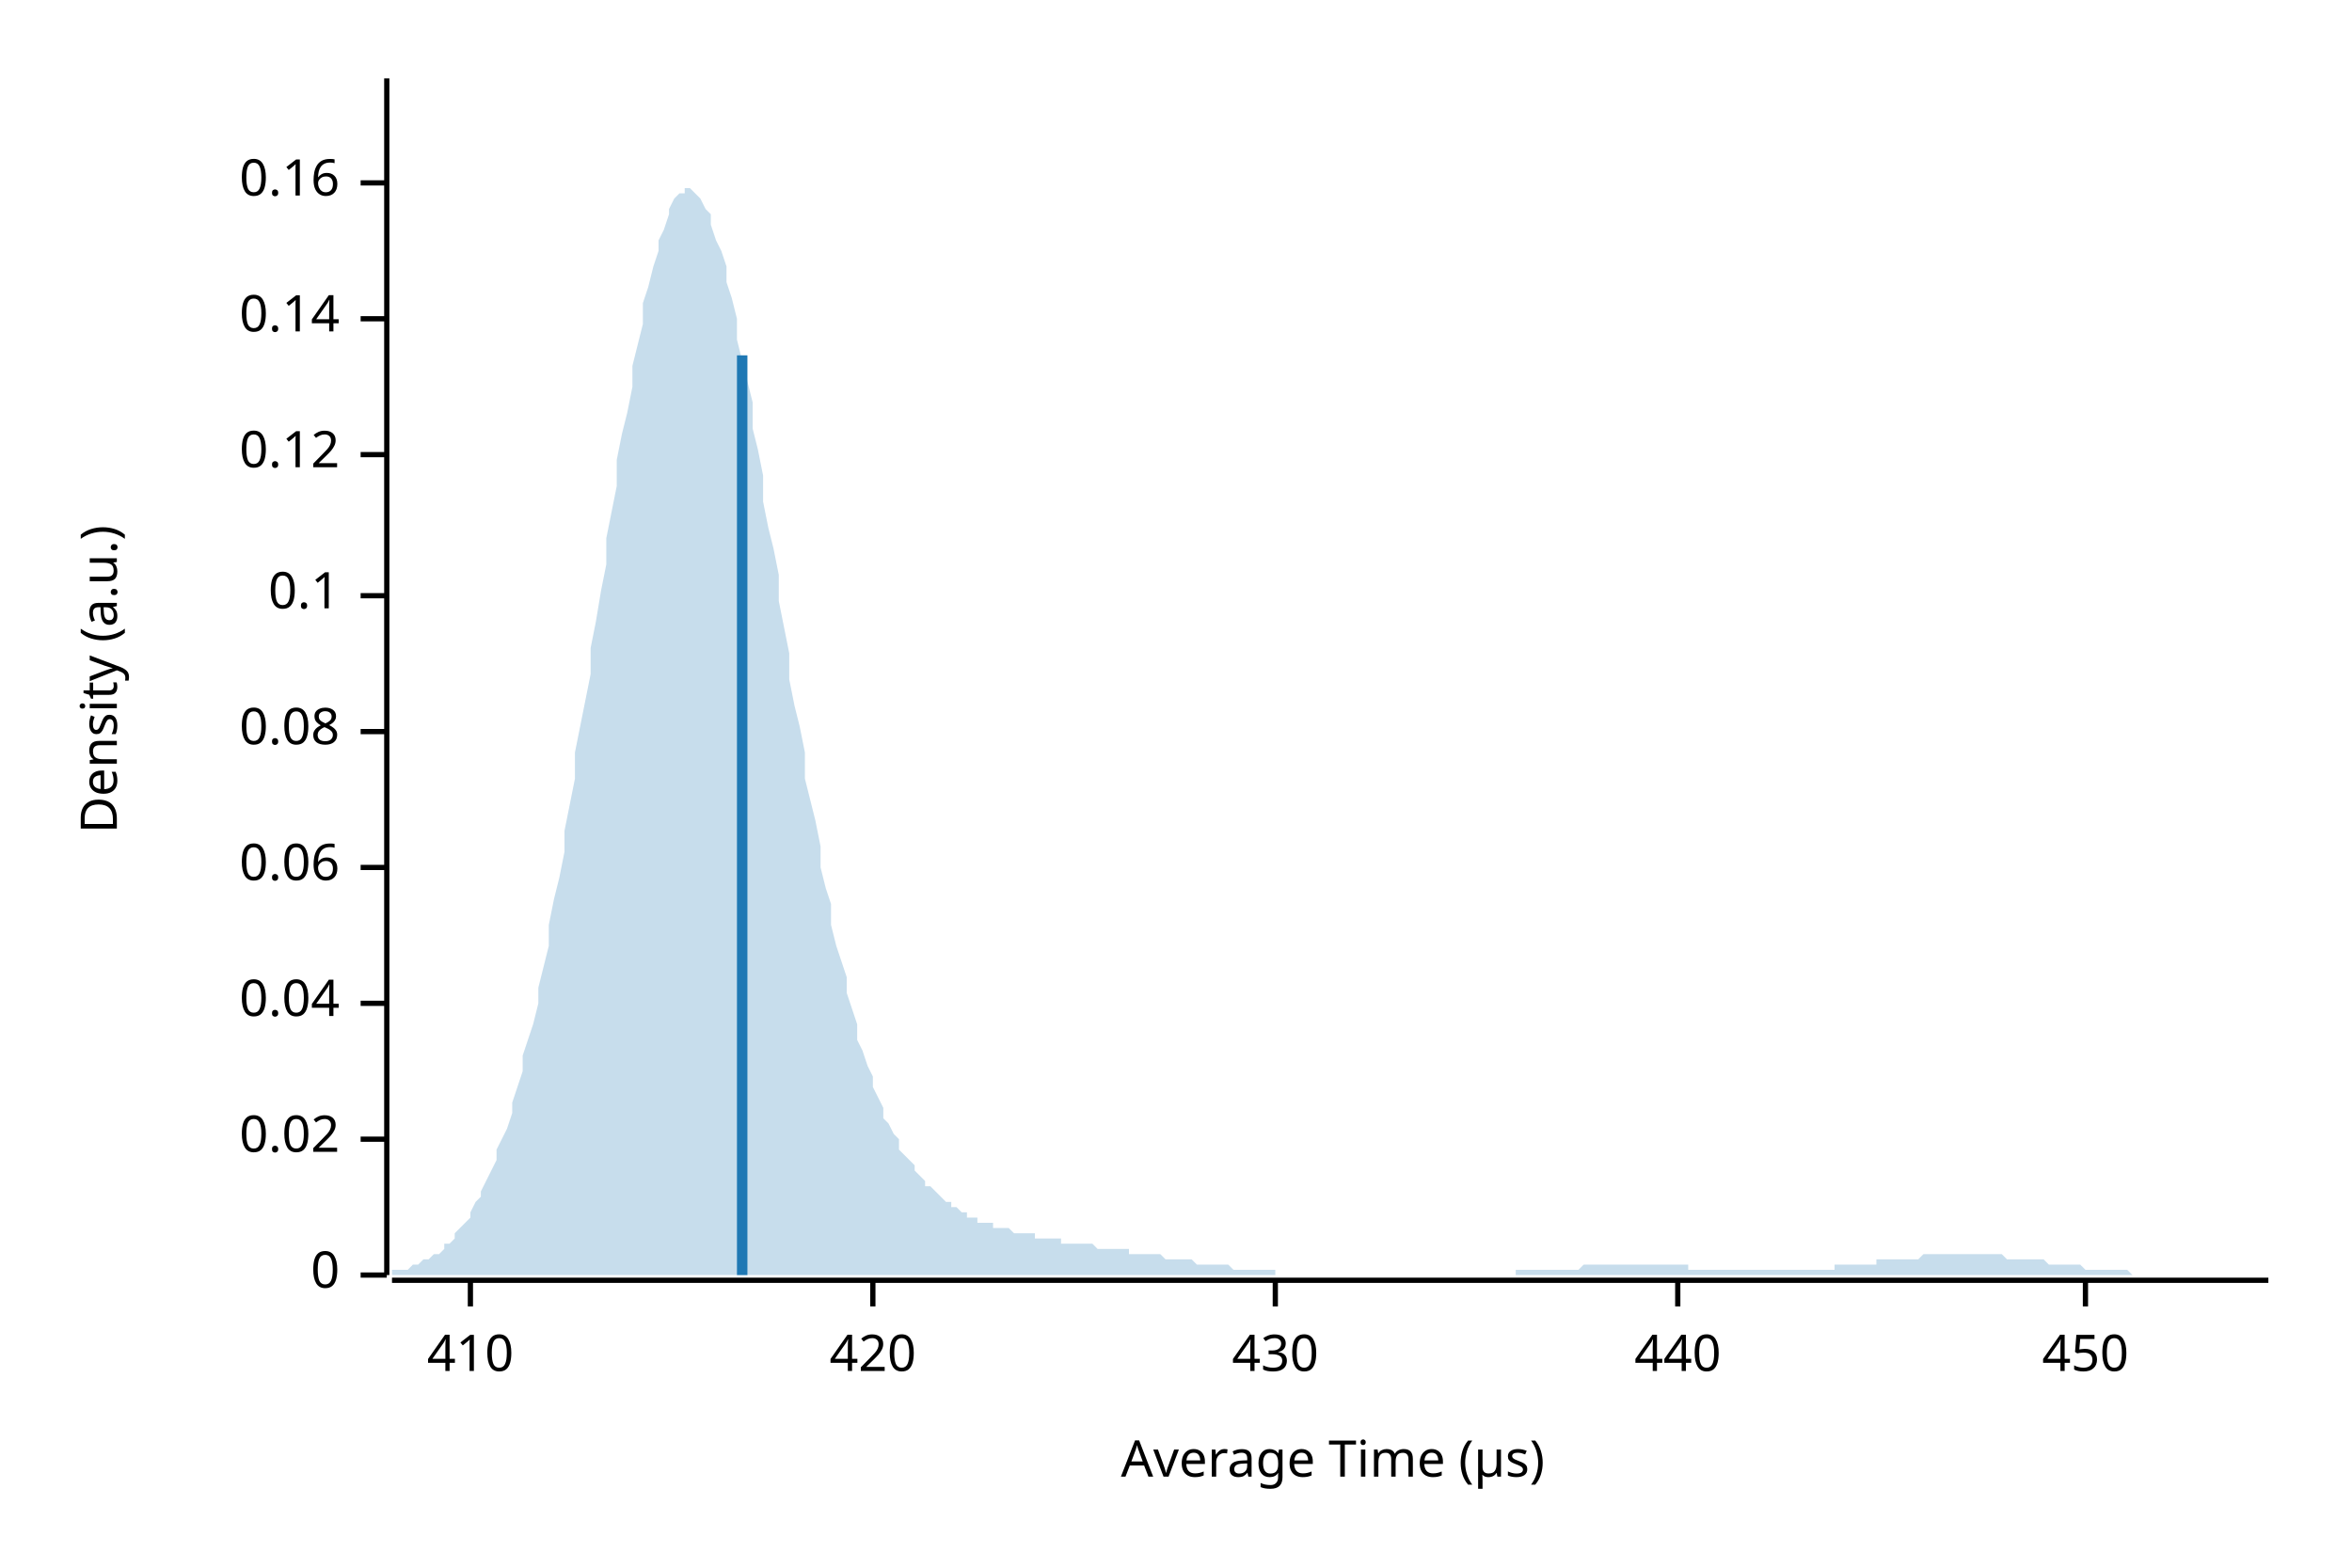
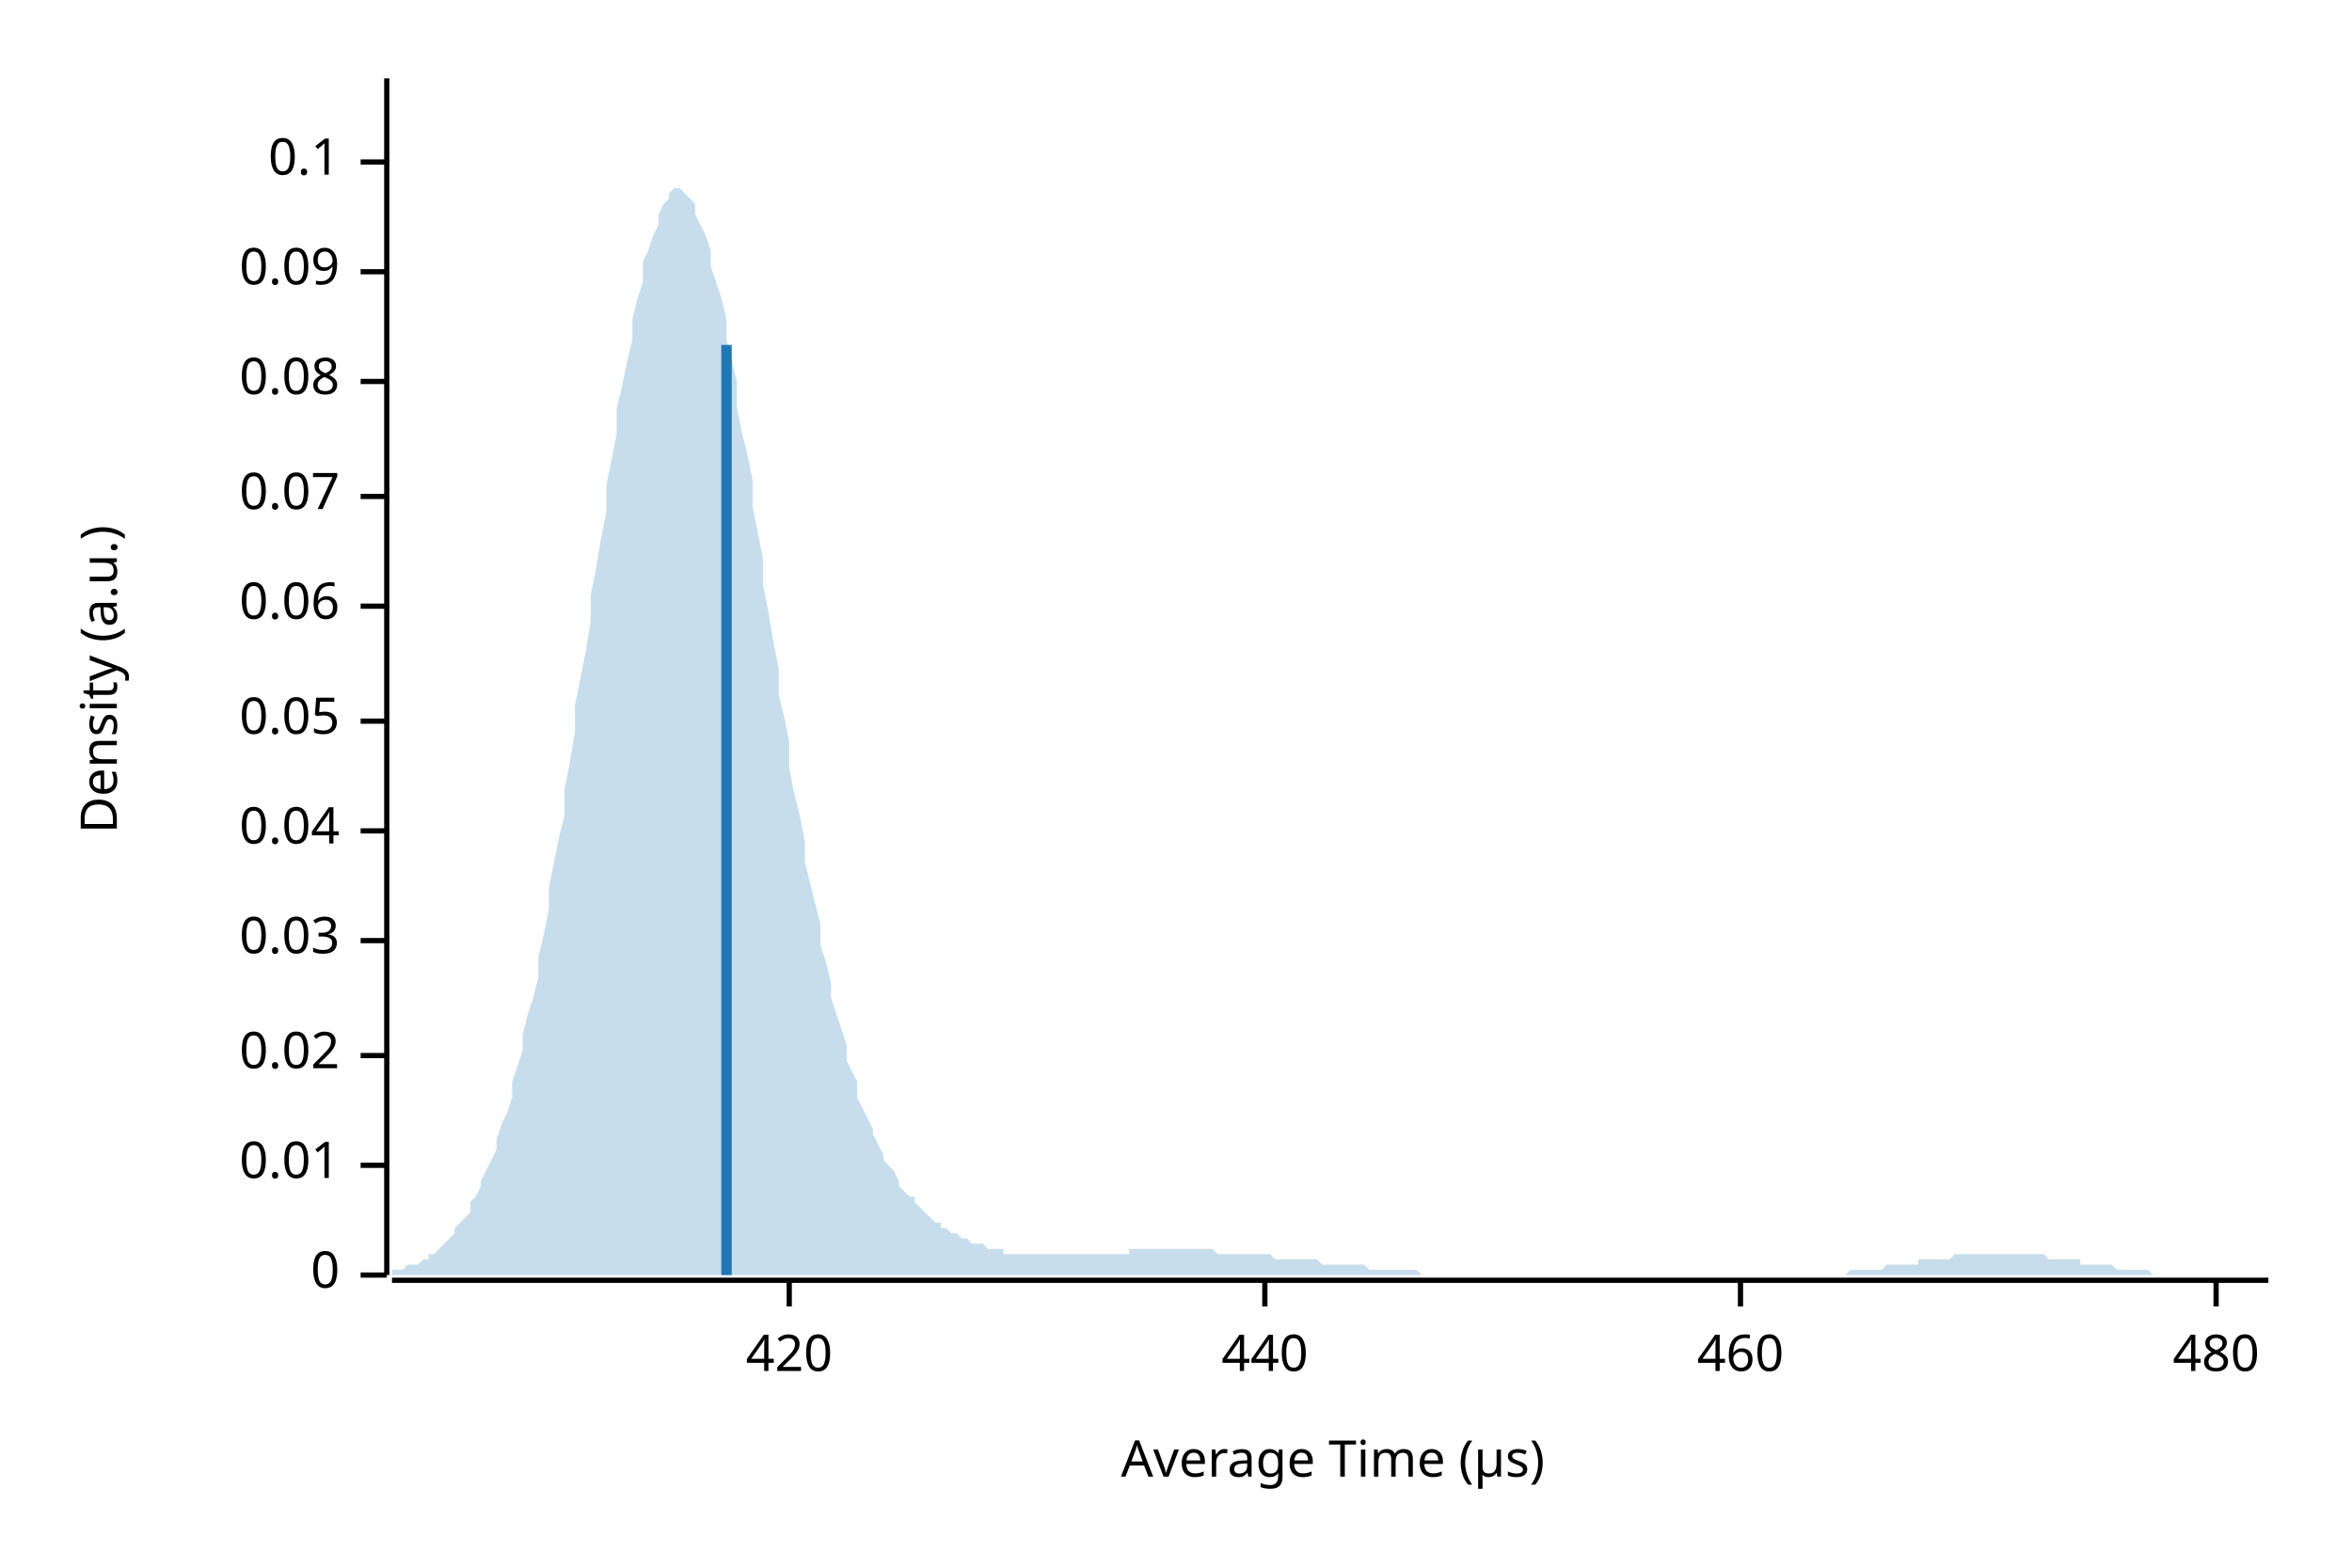
<svg xmlns="http://www.w3.org/2000/svg" width="450" height="300" viewBox="0 0 450 300">
  <text x="15" y="130" dy="0.76em" text-anchor="middle" font-family="sans-serif" font-size="9.677" opacity="1" fill="#000000" transform="rotate(270, 15, 130)">
Density (a.u.)
</text>
  <text x="255" y="285" dy="-0.5ex" text-anchor="middle" font-family="sans-serif" font-size="9.677" opacity="1" fill="#000000">
Average Time (µs)
</text>
  <polyline fill="none" opacity="1" stroke="#000000" stroke-width="1" points="74,15 74,244 " />
  <text x="65" y="244" dy="0.5ex" text-anchor="end" font-family="sans-serif" font-size="9.677" opacity="1" fill="#000000">
0
</text>
  <polyline fill="none" opacity="1" stroke="#000000" stroke-width="1" points="69,244 74,244 " />
-   <text x="65" y="218" dy="0.5ex" text-anchor="end" font-family="sans-serif" font-size="9.677" opacity="1" fill="#000000">
+   <text x="65" y="223" dy="0.5ex" text-anchor="end" font-family="sans-serif" font-size="9.677" opacity="1" fill="#000000">
+ 0.01
+ </text>
+   <polyline fill="none" opacity="1" stroke="#000000" stroke-width="1" points="69,223 74,223 " />
+   <text x="65" y="202" dy="0.5ex" text-anchor="end" font-family="sans-serif" font-size="9.677" opacity="1" fill="#000000">
0.02
</text>
-   <polyline fill="none" opacity="1" stroke="#000000" stroke-width="1" points="69,218 74,218 " />
-   <text x="65" y="192" dy="0.5ex" text-anchor="end" font-family="sans-serif" font-size="9.677" opacity="1" fill="#000000">
+   <polyline fill="none" opacity="1" stroke="#000000" stroke-width="1" points="69,202 74,202 " />
+   <text x="65" y="180" dy="0.5ex" text-anchor="end" font-family="sans-serif" font-size="9.677" opacity="1" fill="#000000">
+ 0.03
+ </text>
+   <polyline fill="none" opacity="1" stroke="#000000" stroke-width="1" points="69,180 74,180 " />
+   <text x="65" y="159" dy="0.5ex" text-anchor="end" font-family="sans-serif" font-size="9.677" opacity="1" fill="#000000">
0.04
</text>
-   <polyline fill="none" opacity="1" stroke="#000000" stroke-width="1" points="69,192 74,192 " />
-   <text x="65" y="166" dy="0.5ex" text-anchor="end" font-family="sans-serif" font-size="9.677" opacity="1" fill="#000000">
+   <polyline fill="none" opacity="1" stroke="#000000" stroke-width="1" points="69,159 74,159 " />
+   <text x="65" y="138" dy="0.5ex" text-anchor="end" font-family="sans-serif" font-size="9.677" opacity="1" fill="#000000">
+ 0.05
+ </text>
+   <polyline fill="none" opacity="1" stroke="#000000" stroke-width="1" points="69,138 74,138 " />
+   <text x="65" y="116" dy="0.5ex" text-anchor="end" font-family="sans-serif" font-size="9.677" opacity="1" fill="#000000">
0.06
</text>
-   <polyline fill="none" opacity="1" stroke="#000000" stroke-width="1" points="69,166 74,166 " />
-   <text x="65" y="140" dy="0.5ex" text-anchor="end" font-family="sans-serif" font-size="9.677" opacity="1" fill="#000000">
+   <polyline fill="none" opacity="1" stroke="#000000" stroke-width="1" points="69,116 74,116 " />
+   <text x="65" y="95" dy="0.5ex" text-anchor="end" font-family="sans-serif" font-size="9.677" opacity="1" fill="#000000">
+ 0.07
+ </text>
+   <polyline fill="none" opacity="1" stroke="#000000" stroke-width="1" points="69,95 74,95 " />
+   <text x="65" y="73" dy="0.5ex" text-anchor="end" font-family="sans-serif" font-size="9.677" opacity="1" fill="#000000">
0.08
</text>
-   <polyline fill="none" opacity="1" stroke="#000000" stroke-width="1" points="69,140 74,140 " />
-   <text x="65" y="114" dy="0.5ex" text-anchor="end" font-family="sans-serif" font-size="9.677" opacity="1" fill="#000000">
+   <polyline fill="none" opacity="1" stroke="#000000" stroke-width="1" points="69,73 74,73 " />
+   <text x="65" y="52" dy="0.5ex" text-anchor="end" font-family="sans-serif" font-size="9.677" opacity="1" fill="#000000">
+ 0.09
+ </text>
+   <polyline fill="none" opacity="1" stroke="#000000" stroke-width="1" points="69,52 74,52 " />
+   <text x="65" y="31" dy="0.5ex" text-anchor="end" font-family="sans-serif" font-size="9.677" opacity="1" fill="#000000">
0.1
</text>
-   <polyline fill="none" opacity="1" stroke="#000000" stroke-width="1" points="69,114 74,114 " />
-   <text x="65" y="87" dy="0.5ex" text-anchor="end" font-family="sans-serif" font-size="9.677" opacity="1" fill="#000000">
- 0.12
- </text>
-   <polyline fill="none" opacity="1" stroke="#000000" stroke-width="1" points="69,87 74,87 " />
-   <text x="65" y="61" dy="0.5ex" text-anchor="end" font-family="sans-serif" font-size="9.677" opacity="1" fill="#000000">
- 0.14
- </text>
-   <polyline fill="none" opacity="1" stroke="#000000" stroke-width="1" points="69,61 74,61 " />
-   <text x="65" y="35" dy="0.5ex" text-anchor="end" font-family="sans-serif" font-size="9.677" opacity="1" fill="#000000">
- 0.16
- </text>
-   <polyline fill="none" opacity="1" stroke="#000000" stroke-width="1" points="69,35 74,35 " />
+   <polyline fill="none" opacity="1" stroke="#000000" stroke-width="1" points="69,31 74,31 " />
  <polyline fill="none" opacity="1" stroke="#000000" stroke-width="1" points="75,245 434,245 " />
-   <text x="90" y="255" dy="0.76em" text-anchor="middle" font-family="sans-serif" font-size="9.677" opacity="1" fill="#000000">
- 410
- </text>
-   <polyline fill="none" opacity="1" stroke="#000000" stroke-width="1" points="90,245 90,250 " />
-   <text x="167" y="255" dy="0.76em" text-anchor="middle" font-family="sans-serif" font-size="9.677" opacity="1" fill="#000000">
+   <text x="151" y="255" dy="0.76em" text-anchor="middle" font-family="sans-serif" font-size="9.677" opacity="1" fill="#000000">
420
</text>
-   <polyline fill="none" opacity="1" stroke="#000000" stroke-width="1" points="167,245 167,250 " />
-   <text x="244" y="255" dy="0.76em" text-anchor="middle" font-family="sans-serif" font-size="9.677" opacity="1" fill="#000000">
- 430
- </text>
-   <polyline fill="none" opacity="1" stroke="#000000" stroke-width="1" points="244,245 244,250 " />
-   <text x="321" y="255" dy="0.76em" text-anchor="middle" font-family="sans-serif" font-size="9.677" opacity="1" fill="#000000">
+   <polyline fill="none" opacity="1" stroke="#000000" stroke-width="1" points="151,245 151,250 " />
+   <text x="242" y="255" dy="0.76em" text-anchor="middle" font-family="sans-serif" font-size="9.677" opacity="1" fill="#000000">
440
</text>
-   <polyline fill="none" opacity="1" stroke="#000000" stroke-width="1" points="321,245 321,250 " />
-   <text x="399" y="255" dy="0.76em" text-anchor="middle" font-family="sans-serif" font-size="9.677" opacity="1" fill="#000000">
- 450
+   <polyline fill="none" opacity="1" stroke="#000000" stroke-width="1" points="242,245 242,250 " />
+   <text x="333" y="255" dy="0.76em" text-anchor="middle" font-family="sans-serif" font-size="9.677" opacity="1" fill="#000000">
+ 460
</text>
-   <polyline fill="none" opacity="1" stroke="#000000" stroke-width="1" points="399,245 399,250 " />
-   <polygon opacity="0.25" fill="#1F78B4" points="75,244 75,243 76,243 77,243 77,243 78,243 79,242 80,242 80,242 81,241 82,241 82,241 83,240 84,240 85,239 85,238 86,238 87,237 87,236 88,235 89,234 90,233 90,232 91,230 92,229 92,228 93,226 94,224 95,222 95,220 96,218 97,216 98,213 98,211 99,208 100,205 100,202 101,199 102,196 103,192 103,189 104,185 105,181 105,177 106,172 107,168 108,163 108,159 109,154 110,149 110,144 111,139 112,134 113,129 113,124 114,119 115,113 116,108 116,103 117,98 118,93 118,88 119,83 120,79 121,74 121,70 122,66 123,62 123,58 124,55 125,51 126,48 126,46 127,44 128,41 128,40 129,38 130,37 131,37 131,36 132,36 133,37 133,37 134,38 135,40 136,41 136,43 137,46 138,48 139,51 139,54 140,57 141,61 141,65 142,69 143,73 144,77 144,82 145,86 146,91 146,96 147,101 148,105 149,110 149,115 150,120 151,125 151,130 152,135 153,139 154,144 154,149 155,153 156,157 157,162 157,166 158,170 159,173 159,177 160,181 161,184 162,187 162,190 163,193 164,196 164,199 165,201 166,204 167,206 167,208 168,210 169,212 169,214 170,215 171,217 172,218 172,220 173,221 174,222 175,223 175,224 176,225 177,226 177,227 178,227 179,228 180,229 180,229 181,230 182,230 182,231 183,231 184,232 185,232 185,233 186,233 187,233 187,234 188,234 189,234 190,234 190,235 191,235 192,235 192,235 193,235 194,236 195,236 195,236 196,236 197,236 198,236 198,237 199,237 200,237 200,237 201,237 202,237 203,237 203,238 204,238 205,238 205,238 206,238 207,238 208,238 208,238 209,238 210,239 210,239 211,239 212,239 213,239 213,239 214,239 215,239 216,239 216,240 217,240 218,240 218,240 219,240 220,240 221,240 221,240 222,240 223,241 223,241 224,241 225,241 226,241 226,241 227,241 228,241 228,241 229,242 230,242 231,242 231,242 232,242 233,242 233,242 234,242 235,242 236,243 236,243 237,243 238,243 239,243 239,243 240,243 241,243 241,243 242,243 243,243 244,243 244,244 245,244 246,244 246,244 247,244 248,244 249,244 249,244 250,244 251,244 251,244 252,244 253,244 254,244 254,244 255,244 256,244 257,244 257,244 258,244 259,244 259,244 260,244 261,244 262,244 262,244 263,244 264,244 264,244 265,244 266,244 267,244 267,244 268,244 269,244 269,244 270,244 271,244 272,244 272,244 273,244 274,244 275,244 275,244 276,244 277,244 277,244 278,244 279,244 280,244 280,244 281,244 282,244 282,244 283,244 284,244 285,244 285,244 286,244 287,244 287,244 288,244 289,244 290,244 290,243 291,243 292,243 292,243 293,243 294,243 295,243 295,243 296,243 297,243 298,243 298,243 299,243 300,243 300,243 301,243 302,243 303,242 303,242 304,242 305,242 305,242 306,242 307,242 308,242 308,242 309,242 310,242 310,242 311,242 312,242 313,242 313,242 314,242 315,242 316,242 316,242 317,242 318,242 318,242 319,242 320,242 321,242 321,242 322,242 323,242 323,243 324,243 325,243 326,243 326,243 327,243 328,243 328,243 329,243 330,243 331,243 331,243 332,243 333,243 333,243 334,243 335,243 336,243 336,243 337,243 338,243 339,243 339,243 340,243 341,243 341,243 342,243 343,243 344,243 344,243 345,243 346,243 346,243 347,243 348,243 349,243 349,243 350,243 351,243 351,242 352,242 353,242 354,242 354,242 355,242 356,242 357,242 357,242 358,242 359,242 359,241 360,241 361,241 362,241 362,241 363,241 364,241 364,241 365,241 366,241 367,241 367,241 368,240 369,240 369,240 370,240 371,240 372,240 372,240 373,240 374,240 375,240 375,240 376,240 377,240 377,240 378,240 379,240 380,240 380,240 381,240 382,240 382,240 383,240 384,241 385,241 385,241 386,241 387,241 387,241 388,241 389,241 390,241 390,241 391,241 392,242 392,242 393,242 394,242 395,242 395,242 396,242 397,242 398,242 398,242 399,243 400,243 400,243 401,243 402,243 403,243 403,243 404,243 405,243 405,243 406,243 407,243 408,244 408,244 409,244 410,244 410,244 411,244 412,244 413,244 413,244 414,244 415,244 416,244 416,244 417,244 418,244 418,244 419,244 420,244 421,244 421,244 422,244 423,244 423,244 424,244 425,244 426,244 426,244 427,244 428,244 428,244 429,244 430,244 431,244 431,244 432,244 433,244 434,244 434,244 75,244 " />
-   <polyline fill="none" opacity="1" stroke="#1F78B4" stroke-width="2" points="142,244 142,68 " />
+   <polyline fill="none" opacity="1" stroke="#000000" stroke-width="1" points="333,245 333,250 " />
+   <text x="424" y="255" dy="0.76em" text-anchor="middle" font-family="sans-serif" font-size="9.677" opacity="1" fill="#000000">
+ 480
+ </text>
+   <polyline fill="none" opacity="1" stroke="#000000" stroke-width="1" points="424,245 424,250 " />
+   <polygon opacity="0.25" fill="#1F78B4" points="75,243 75,243 76,243 77,243 77,243 78,242 79,242 80,242 80,242 81,241 82,241 82,240 83,240 84,239 85,238 85,238 86,237 87,236 87,235 88,234 89,233 90,232 90,230 91,229 92,227 92,226 93,224 94,222 95,220 95,218 96,215 97,213 98,210 98,207 99,204 100,201 100,198 101,194 102,191 103,187 103,183 104,179 105,174 105,170 106,165 107,160 108,156 108,151 109,146 110,140 110,135 111,130 112,125 113,119 113,114 114,109 115,103 116,98 116,93 117,88 118,83 118,78 119,74 120,69 121,65 121,61 122,57 123,54 123,50 124,48 125,45 126,43 126,41 127,39 128,38 128,37 129,36 130,36 131,37 131,37 132,38 133,39 133,41 134,43 135,45 136,48 136,51 137,54 138,57 139,61 139,65 140,69 141,73 141,78 142,83 143,87 144,92 144,97 145,102 146,107 146,112 147,117 148,123 149,128 149,133 150,137 151,142 151,147 152,152 153,156 154,161 154,165 155,169 156,173 157,177 157,181 158,184 159,188 159,191 160,194 161,197 162,200 162,203 163,205 164,207 164,210 165,212 166,214 167,216 167,217 168,219 169,221 169,222 170,223 171,224 172,226 172,227 173,228 174,229 175,229 175,230 176,231 177,232 177,232 178,233 179,234 180,234 180,235 181,235 182,236 182,236 183,236 184,237 185,237 185,237 186,238 187,238 187,238 188,238 189,239 190,239 190,239 191,239 192,239 192,240 193,240 194,240 195,240 195,240 196,240 197,240 198,240 198,240 199,240 200,240 200,240 201,240 202,240 203,240 203,240 204,240 205,240 205,240 206,240 207,240 208,240 208,240 209,240 210,240 210,240 211,240 212,240 213,240 213,240 214,240 215,240 216,240 216,239 217,239 218,239 218,239 219,239 220,239 221,239 221,239 222,239 223,239 223,239 224,239 225,239 226,239 226,239 227,239 228,239 228,239 229,239 230,239 231,239 231,239 232,239 233,240 233,240 234,240 235,240 236,240 236,240 237,240 238,240 239,240 239,240 240,240 241,240 241,240 242,240 243,240 244,241 244,241 245,241 246,241 246,241 247,241 248,241 249,241 249,241 250,241 251,241 251,241 252,241 253,242 254,242 254,242 255,242 256,242 257,242 257,242 258,242 259,242 259,242 260,242 261,242 262,243 262,243 263,243 264,243 264,243 265,243 266,243 267,243 267,243 268,243 269,243 269,243 270,243 271,243 272,244 272,244 273,244 274,244 275,244 275,244 276,244 277,244 277,244 278,244 279,244 280,244 280,244 281,244 282,244 282,244 283,244 284,244 285,244 285,244 286,244 287,244 287,244 288,244 289,244 290,244 290,244 291,244 292,244 292,244 293,244 294,244 295,244 295,244 296,244 297,244 298,244 298,244 299,244 300,244 300,244 301,244 302,244 303,244 303,244 304,244 305,244 305,244 306,244 307,244 308,244 308,244 309,244 310,244 310,244 311,244 312,244 313,244 313,244 314,244 315,244 316,244 316,244 317,244 318,244 318,244 319,244 320,244 321,244 321,244 322,244 323,244 323,244 324,244 325,244 326,244 326,244 327,244 328,244 328,244 329,244 330,244 331,244 331,244 332,244 333,244 333,244 334,244 335,244 336,244 336,244 337,244 338,244 339,244 339,244 340,244 341,244 341,244 342,244 343,244 344,244 344,244 345,244 346,244 346,244 347,244 348,244 349,244 349,244 350,244 351,244 351,244 352,244 353,244 354,243 354,243 355,243 356,243 357,243 357,243 358,243 359,243 359,243 360,243 361,242 362,242 362,242 363,242 364,242 364,242 365,242 366,242 367,242 367,241 368,241 369,241 369,241 370,241 371,241 372,241 372,241 373,241 374,240 375,240 375,240 376,240 377,240 377,240 378,240 379,240 380,240 380,240 381,240 382,240 382,240 383,240 384,240 385,240 385,240 386,240 387,240 387,240 388,240 389,240 390,240 390,240 391,240 392,241 392,241 393,241 394,241 395,241 395,241 396,241 397,241 398,241 398,242 399,242 400,242 400,242 401,242 402,242 403,242 403,242 404,242 405,243 405,243 406,243 407,243 408,243 408,243 409,243 410,243 410,243 411,243 412,244 413,244 413,244 414,244 415,244 416,244 416,244 417,244 418,244 418,244 419,244 420,244 421,244 421,244 422,244 423,244 423,244 424,244 425,244 426,244 426,244 427,244 428,244 428,244 429,244 430,244 431,244 431,244 432,244 433,244 434,244 434,244 75,244 " />
+   <polyline fill="none" opacity="1" stroke="#1F78B4" stroke-width="2" points="139,244 139,66 " />
</svg>
